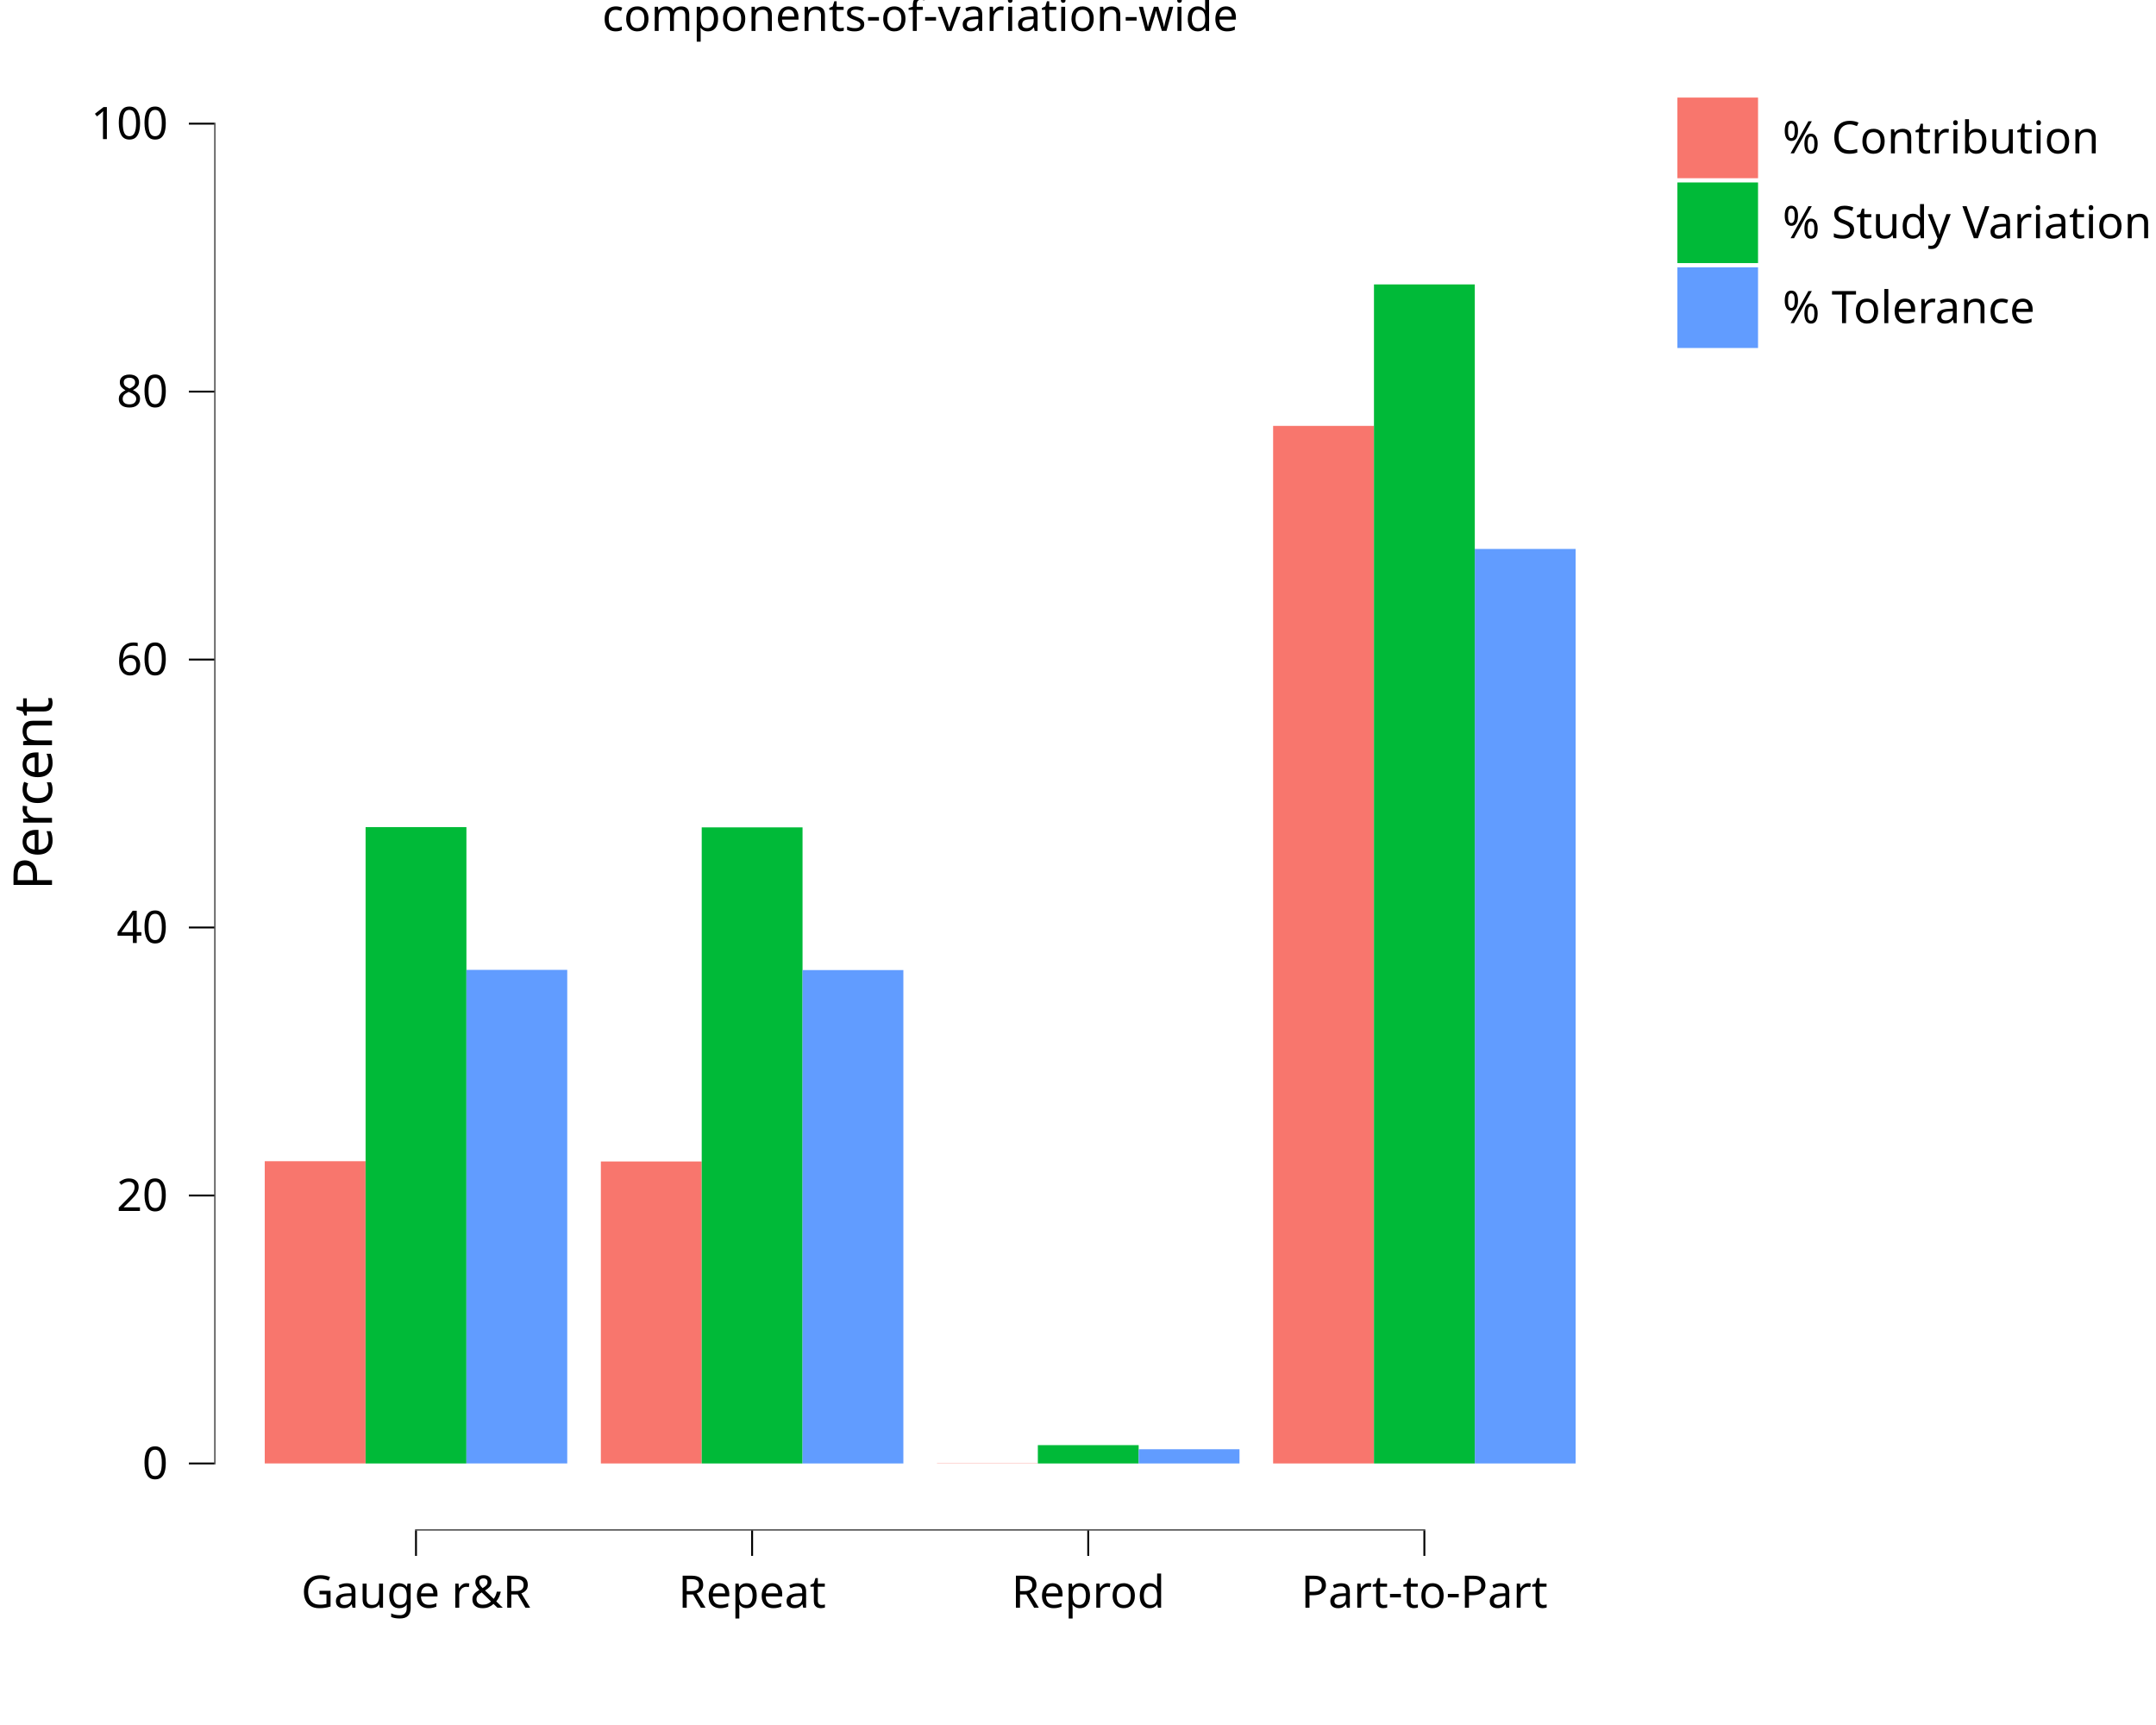
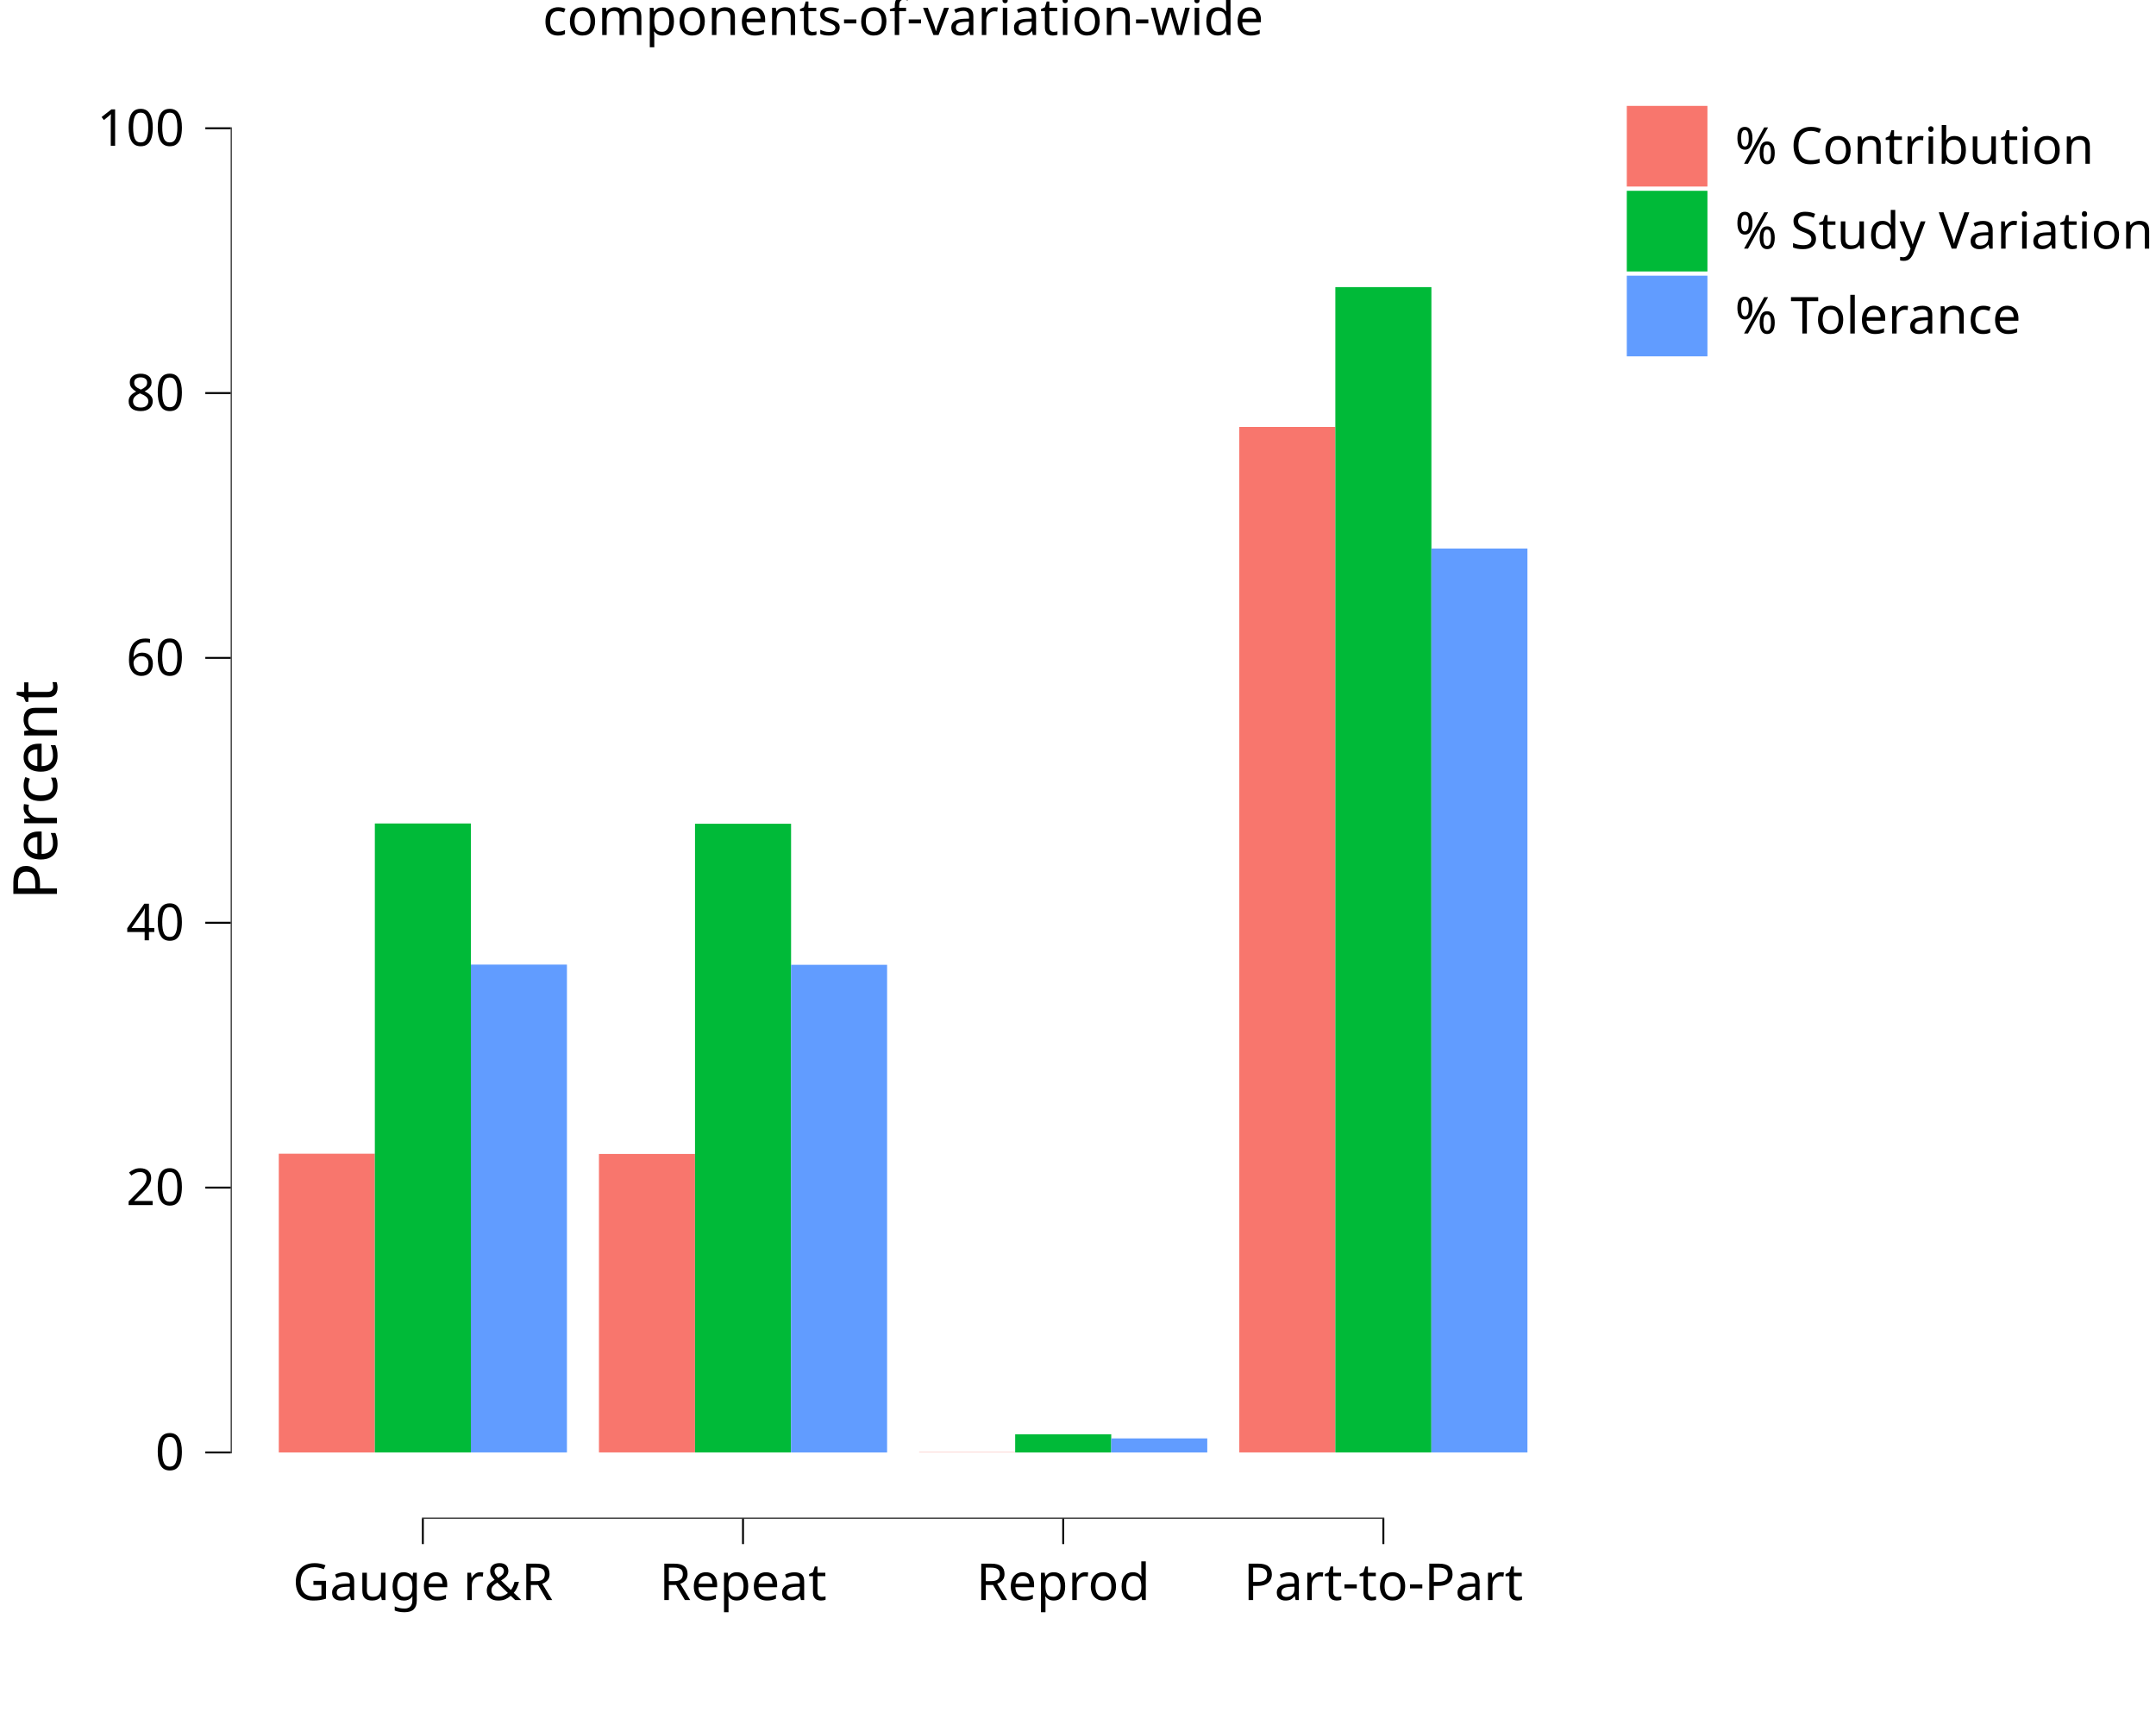
<svg xmlns="http://www.w3.org/2000/svg" class="svglite" data-engine-version="2.0" width="720.00pt" height="576.00pt" viewBox="0 0 720.00 576.00">
  <defs>
    <style type="text/css">
    .svglite line, .svglite polyline, .svglite polygon, .svglite path, .svglite rect, .svglite circle {
      fill: none;
      stroke: #000000;
      stroke-linecap: round;
      stroke-linejoin: round;
      stroke-miterlimit: 10.00;
    }
  </style>
  </defs>
  <rect width="100%" height="100%" style="stroke: none; fill: #FFFFFF;" />
  <defs>
    <clipPath id="cpMC4wMHw3MjAuMDB8MC4wMHw1NzYuMDA=">
      <rect x="0.00" y="0.00" width="720.00" height="576.00" />
    </clipPath>
  </defs>
  <g clip-path="url(#cpMC4wMHw3MjAuMDB8MC4wMHw1NzYuMDA=)">
-     <rect x="-0" y="0.00" width="720.00" height="576.00" style="stroke-width: 10.67; stroke: none;" />
+     <rect x="0.00" y="0.00" width="720.00" height="576.00" style="stroke-width: 10.67; stroke: none;" />
  </g>
  <defs>
-     <clipPath id="cpNzEuNTh8NTQzLjAyfDE4LjkyfDUxMS4wNA==">
-       <rect x="71.58" y="18.92" width="471.45" height="492.12" />
+     <clipPath id="cpNzcuMDZ8NTI2LjEzfDIwLjcxfDUwNy4wOQ==">
+       <rect x="77.06" y="20.71" width="449.07" height="486.39" />
    </clipPath>
  </defs>
-   <g clip-path="url(#cpNzEuNTh8NTQzLjAyfDE4LjkyfDUxMS4wNA==)">
-     <rect x="71.58" y="18.92" width="471.45" height="492.12" style="stroke-width: 10.67; stroke: none;" />
-     <rect x="88.41" y="387.74" width="33.67" height="100.92" style="stroke-width: 1.07; stroke: none; stroke-linecap: square; stroke-linejoin: miter; fill: #F8766D;" />
-     <rect x="200.66" y="387.83" width="33.67" height="100.84" style="stroke-width: 1.07; stroke: none; stroke-linecap: square; stroke-linejoin: miter; fill: #F8766D;" />
-     <rect x="312.91" y="488.58" width="33.67" height="0.084" style="stroke-width: 1.07; stroke: none; stroke-linecap: square; stroke-linejoin: miter; fill: #F8766D;" />
-     <rect x="425.16" y="142.21" width="33.67" height="346.46" style="stroke-width: 1.07; stroke: none; stroke-linecap: square; stroke-linejoin: miter; fill: #F8766D;" />
-     <rect x="122.09" y="276.18" width="33.67" height="212.49" style="stroke-width: 1.07; stroke: none; stroke-linecap: square; stroke-linejoin: miter; fill: #00BA38;" />
-     <rect x="234.34" y="276.27" width="33.67" height="212.40" style="stroke-width: 1.07; stroke: none; stroke-linecap: square; stroke-linejoin: miter; fill: #00BA38;" />
-     <rect x="346.59" y="482.55" width="33.67" height="6.12" style="stroke-width: 1.07; stroke: none; stroke-linecap: square; stroke-linejoin: miter; fill: #00BA38;" />
-     <rect x="458.84" y="94.97" width="33.67" height="393.70" style="stroke-width: 1.07; stroke: none; stroke-linecap: square; stroke-linejoin: miter; fill: #00BA38;" />
-     <rect x="155.76" y="323.85" width="33.67" height="164.81" style="stroke-width: 1.07; stroke: none; stroke-linecap: square; stroke-linejoin: miter; fill: #619CFF;" />
-     <rect x="268.01" y="323.92" width="33.67" height="164.75" style="stroke-width: 1.07; stroke: none; stroke-linecap: square; stroke-linejoin: miter; fill: #619CFF;" />
-     <rect x="380.26" y="483.92" width="33.67" height="4.75" style="stroke-width: 1.07; stroke: none; stroke-linecap: square; stroke-linejoin: miter; fill: #619CFF;" />
-     <rect x="492.51" y="183.30" width="33.67" height="305.37" style="stroke-width: 1.07; stroke: none; stroke-linecap: square; stroke-linejoin: miter; fill: #619CFF;" />
-     <line x1="138.61" y1="511.04" x2="475.99" y2="511.04" style="stroke-width: 0.64; stroke-linecap: butt;" />
-     <line x1="71.58" y1="488.99" x2="71.58" y2="40.97" style="stroke-width: 0.64; stroke-linecap: butt;" />
-     <rect x="71.58" y="18.92" width="471.45" height="492.12" style="stroke-width: 0.00; stroke: none;" />
+   <g clip-path="url(#cpNzcuMDZ8NTI2LjEzfDIwLjcxfDUwNy4wOQ==)">
+     <rect x="77.06" y="20.71" width="449.07" height="486.39" style="stroke-width: 10.67; stroke: none;" />
+     <rect x="93.10" y="385.24" width="32.08" height="99.75" style="stroke-width: 1.07; stroke: none; stroke-linecap: square; stroke-linejoin: miter; fill: #F8766D;" />
+     <rect x="200.02" y="385.32" width="32.08" height="99.66" style="stroke-width: 1.07; stroke: none; stroke-linecap: square; stroke-linejoin: miter; fill: #F8766D;" />
+     <rect x="306.94" y="484.90" width="32.08" height="0.083" style="stroke-width: 1.07; stroke: none; stroke-linecap: square; stroke-linejoin: miter; fill: #F8766D;" />
+     <rect x="413.86" y="142.56" width="32.08" height="342.42" style="stroke-width: 1.07; stroke: none; stroke-linecap: square; stroke-linejoin: miter; fill: #F8766D;" />
+     <rect x="125.18" y="274.97" width="32.08" height="210.01" style="stroke-width: 1.07; stroke: none; stroke-linecap: square; stroke-linejoin: miter; fill: #00BA38;" />
+     <rect x="232.10" y="275.06" width="32.08" height="209.92" style="stroke-width: 1.07; stroke: none; stroke-linecap: square; stroke-linejoin: miter; fill: #00BA38;" />
+     <rect x="339.02" y="478.94" width="32.08" height="6.05" style="stroke-width: 1.07; stroke: none; stroke-linecap: square; stroke-linejoin: miter; fill: #00BA38;" />
+     <rect x="445.94" y="95.87" width="32.08" height="389.11" style="stroke-width: 1.07; stroke: none; stroke-linecap: square; stroke-linejoin: miter; fill: #00BA38;" />
+     <rect x="157.25" y="322.09" width="32.08" height="162.89" style="stroke-width: 1.07; stroke: none; stroke-linecap: square; stroke-linejoin: miter; fill: #619CFF;" />
+     <rect x="264.17" y="322.16" width="32.08" height="162.83" style="stroke-width: 1.07; stroke: none; stroke-linecap: square; stroke-linejoin: miter; fill: #619CFF;" />
+     <rect x="371.09" y="480.30" width="32.08" height="4.69" style="stroke-width: 1.07; stroke: none; stroke-linecap: square; stroke-linejoin: miter; fill: #619CFF;" />
+     <rect x="478.01" y="183.17" width="32.08" height="301.81" style="stroke-width: 1.07; stroke: none; stroke-linecap: square; stroke-linejoin: miter; fill: #619CFF;" />
+     <line x1="140.90" y1="507.09" x2="462.29" y2="507.09" style="stroke-width: 0.64; stroke-linecap: butt;" />
+     <line x1="77.06" y1="485.30" x2="77.06" y2="42.50" style="stroke-width: 0.64; stroke-linecap: butt;" />
+     <rect x="77.06" y="20.71" width="449.07" height="486.39" style="stroke-width: 0.00; stroke: none;" />
  </g>
  <g clip-path="url(#cpMC4wMHw3MjAuMDB8MC4wMHw1NzYuMDA=)">
-     <polyline points="71.58,511.04 71.58,18.92 " style="stroke-width: 0.00; stroke: none; stroke-linecap: butt;" />
-     <text x="56.10" y="493.83" text-anchor="end" style="font-size: 15.00px; font-family: sans;" textLength="8.34px" lengthAdjust="spacingAndGlyphs">0</text>
-     <text x="56.10" y="404.35" text-anchor="end" style="font-size: 15.00px; font-family: sans;" textLength="16.69px" lengthAdjust="spacingAndGlyphs">20</text>
-     <text x="56.10" y="314.88" text-anchor="end" style="font-size: 15.00px; font-family: sans;" textLength="16.69px" lengthAdjust="spacingAndGlyphs">40</text>
-     <text x="56.10" y="225.40" text-anchor="end" style="font-size: 15.00px; font-family: sans;" textLength="16.69px" lengthAdjust="spacingAndGlyphs">60</text>
-     <text x="56.10" y="135.92" text-anchor="end" style="font-size: 15.00px; font-family: sans;" textLength="16.69px" lengthAdjust="spacingAndGlyphs">80</text>
-     <text x="56.10" y="46.45" text-anchor="end" style="font-size: 15.00px; font-family: sans;" textLength="25.03px" lengthAdjust="spacingAndGlyphs">100</text>
-     <polyline points="63.07,488.67 71.58,488.67 " style="stroke-width: 0.64; stroke-linecap: butt;" />
-     <polyline points="63.07,399.19 71.58,399.19 " style="stroke-width: 0.64; stroke-linecap: butt;" />
-     <polyline points="63.07,309.71 71.58,309.71 " style="stroke-width: 0.64; stroke-linecap: butt;" />
-     <polyline points="63.07,220.24 71.58,220.24 " style="stroke-width: 0.64; stroke-linecap: butt;" />
-     <polyline points="63.07,130.76 71.58,130.76 " style="stroke-width: 0.64; stroke-linecap: butt;" />
-     <polyline points="63.07,41.29 71.58,41.29 " style="stroke-width: 0.64; stroke-linecap: butt;" />
-     <polyline points="71.58,511.04 543.02,511.04 " style="stroke-width: 0.00; stroke: none; stroke-linecap: butt;" />
-     <polyline points="138.92,519.54 138.92,511.04 " style="stroke-width: 0.64; stroke-linecap: butt;" />
-     <polyline points="251.17,519.54 251.17,511.04 " style="stroke-width: 0.64; stroke-linecap: butt;" />
-     <polyline points="363.42,519.54 363.42,511.04 " style="stroke-width: 0.64; stroke-linecap: butt;" />
-     <polyline points="475.67,519.54 475.67,511.04 " style="stroke-width: 0.64; stroke-linecap: butt;" />
-     <text x="138.92" y="536.84" text-anchor="middle" style="font-size: 15.00px; font-family: sans;" textLength="75.05px" lengthAdjust="spacingAndGlyphs">Gauge r&amp;R</text>
-     <text x="251.17" y="536.84" text-anchor="middle" style="font-size: 15.00px; font-family: sans;" textLength="48.37px" lengthAdjust="spacingAndGlyphs">Repeat</text>
-     <text x="363.42" y="536.84" text-anchor="middle" style="font-size: 15.00px; font-family: sans;" textLength="49.20px" lengthAdjust="spacingAndGlyphs">Reprod</text>
-     <text x="475.67" y="536.84" text-anchor="middle" style="font-size: 15.00px; font-family: sans;" textLength="77.53px" lengthAdjust="spacingAndGlyphs">Part-to-Part</text>
-     <text transform="translate(17.37,264.98) rotate(-90)" text-anchor="middle" style="font-size: 18.00px; font-family: sans;" textLength="62.05px" lengthAdjust="spacingAndGlyphs">Percent</text>
-     <rect x="553.98" y="18.92" width="166.02" height="103.47" style="stroke-width: 0.75; stroke: none;" />
-     <rect x="553.98" y="18.92" width="166.02" height="103.47" style="stroke-width: 10.67; stroke: none;" />
-     <rect x="559.46" y="31.87" width="28.35" height="28.35" style="stroke-width: 10.67; stroke: none;" />
-     <rect x="560.17" y="32.58" width="26.93" height="26.93" style="stroke-width: 1.07; stroke: none; stroke-linecap: square; stroke-linejoin: miter; fill: #F8766D;" />
-     <rect x="559.46" y="60.21" width="28.35" height="28.35" style="stroke-width: 10.67; stroke: none;" />
-     <rect x="560.17" y="60.92" width="26.93" height="26.93" style="stroke-width: 1.07; stroke: none; stroke-linecap: square; stroke-linejoin: miter; fill: #00BA38;" />
-     <rect x="559.46" y="88.56" width="28.35" height="28.35" style="stroke-width: 10.67; stroke: none;" />
-     <rect x="560.17" y="89.27" width="26.93" height="26.93" style="stroke-width: 1.07; stroke: none; stroke-linecap: square; stroke-linejoin: miter; fill: #619CFF;" />
-     <text x="595.28" y="51.20" style="font-size: 15.00px; font-family: sans;" textLength="98.39px" lengthAdjust="spacingAndGlyphs">% Contribution</text>
-     <text x="595.28" y="79.55" style="font-size: 15.00px; font-family: sans;" textLength="119.24px" lengthAdjust="spacingAndGlyphs">% Study Variation</text>
-     <text x="595.28" y="107.90" style="font-size: 15.00px; font-family: sans;" textLength="84.21px" lengthAdjust="spacingAndGlyphs">% Tolerance</text>
-     <text x="307.30" y="10.32" text-anchor="middle" style="font-size: 15.00px; font-family: sans;" textLength="196.78px" lengthAdjust="spacingAndGlyphs">components-of-variation-wide</text>
+     <polyline points="77.06,507.09 77.06,20.71 " style="stroke-width: 0.00; stroke: none; stroke-linecap: butt;" />
+     <text x="61.58" y="490.84" text-anchor="end" style="font-size: 17.00px; font-family: sans;" textLength="9.46px" lengthAdjust="spacingAndGlyphs">0</text>
+     <text x="61.58" y="402.40" text-anchor="end" style="font-size: 17.00px; font-family: sans;" textLength="18.91px" lengthAdjust="spacingAndGlyphs">20</text>
+     <text x="61.58" y="313.97" text-anchor="end" style="font-size: 17.00px; font-family: sans;" textLength="18.91px" lengthAdjust="spacingAndGlyphs">40</text>
+     <text x="61.58" y="225.53" text-anchor="end" style="font-size: 17.00px; font-family: sans;" textLength="18.91px" lengthAdjust="spacingAndGlyphs">60</text>
+     <text x="61.58" y="137.10" text-anchor="end" style="font-size: 17.00px; font-family: sans;" textLength="18.91px" lengthAdjust="spacingAndGlyphs">80</text>
+     <text x="61.58" y="48.67" text-anchor="end" style="font-size: 17.00px; font-family: sans;" textLength="28.37px" lengthAdjust="spacingAndGlyphs">100</text>
+     <polyline points="68.56,484.99 77.06,484.99 " style="stroke-width: 0.64; stroke-linecap: butt;" />
+     <polyline points="68.56,396.55 77.06,396.55 " style="stroke-width: 0.64; stroke-linecap: butt;" />
+     <polyline points="68.56,308.12 77.06,308.12 " style="stroke-width: 0.64; stroke-linecap: butt;" />
+     <polyline points="68.56,219.68 77.06,219.68 " style="stroke-width: 0.64; stroke-linecap: butt;" />
+     <polyline points="68.56,131.25 77.06,131.25 " style="stroke-width: 0.64; stroke-linecap: butt;" />
+     <polyline points="68.56,42.82 77.06,42.82 " style="stroke-width: 0.64; stroke-linecap: butt;" />
+     <polyline points="77.06,507.09 526.13,507.09 " style="stroke-width: 0.00; stroke: none; stroke-linecap: butt;" />
+     <polyline points="141.21,515.60 141.21,507.09 " style="stroke-width: 0.64; stroke-linecap: butt;" />
+     <polyline points="248.13,515.60 248.13,507.09 " style="stroke-width: 0.64; stroke-linecap: butt;" />
+     <polyline points="355.06,515.60 355.06,507.09 " style="stroke-width: 0.64; stroke-linecap: butt;" />
+     <polyline points="461.98,515.60 461.98,507.09 " style="stroke-width: 0.64; stroke-linecap: butt;" />
+     <text x="141.21" y="534.27" text-anchor="middle" style="font-size: 17.00px; font-family: sans;" textLength="85.06px" lengthAdjust="spacingAndGlyphs">Gauge r&amp;R</text>
+     <text x="248.13" y="534.27" text-anchor="middle" style="font-size: 17.00px; font-family: sans;" textLength="54.82px" lengthAdjust="spacingAndGlyphs">Repeat</text>
+     <text x="355.06" y="534.27" text-anchor="middle" style="font-size: 17.00px; font-family: sans;" textLength="55.76px" lengthAdjust="spacingAndGlyphs">Reprod</text>
+     <text x="461.98" y="534.27" text-anchor="middle" style="font-size: 17.00px; font-family: sans;" textLength="87.86px" lengthAdjust="spacingAndGlyphs">Part-to-Part</text>
+     <text transform="translate(19.02,263.90) rotate(-90)" text-anchor="middle" style="font-size: 20.40px; font-family: sans;" textLength="70.32px" lengthAdjust="spacingAndGlyphs">Percent</text>
+     <rect x="537.09" y="20.71" width="182.91" height="104.47" style="stroke-width: 0.75; stroke: none;" />
+     <rect x="537.09" y="20.71" width="182.91" height="104.47" style="stroke-width: 10.67; stroke: none;" />
+     <rect x="542.57" y="34.66" width="28.35" height="28.35" style="stroke-width: 10.67; stroke: none;" />
+     <rect x="543.27" y="35.36" width="26.93" height="26.93" style="stroke-width: 1.07; stroke: none; stroke-linecap: square; stroke-linejoin: miter; fill: #F8766D;" />
+     <rect x="542.57" y="63.00" width="28.35" height="28.35" style="stroke-width: 10.67; stroke: none;" />
+     <rect x="543.27" y="63.71" width="26.93" height="26.93" style="stroke-width: 1.07; stroke: none; stroke-linecap: square; stroke-linejoin: miter; fill: #00BA38;" />
+     <rect x="542.57" y="91.35" width="28.35" height="28.35" style="stroke-width: 10.67; stroke: none;" />
+     <rect x="543.27" y="92.06" width="26.93" height="26.93" style="stroke-width: 1.07; stroke: none; stroke-linecap: square; stroke-linejoin: miter; fill: #619CFF;" />
+     <text x="579.38" y="54.68" style="font-size: 17.00px; font-family: sans;" textLength="111.51px" lengthAdjust="spacingAndGlyphs">% Contribution</text>
+     <text x="579.38" y="83.03" style="font-size: 17.00px; font-family: sans;" textLength="135.14px" lengthAdjust="spacingAndGlyphs">% Study Variation</text>
+     <text x="579.38" y="111.37" style="font-size: 17.00px; font-family: sans;" textLength="95.44px" lengthAdjust="spacingAndGlyphs">% Tolerance</text>
+     <text x="301.59" y="11.70" text-anchor="middle" style="font-size: 17.00px; font-family: sans;" textLength="223.02px" lengthAdjust="spacingAndGlyphs">components-of-variation-wide</text>
  </g>
</svg>
